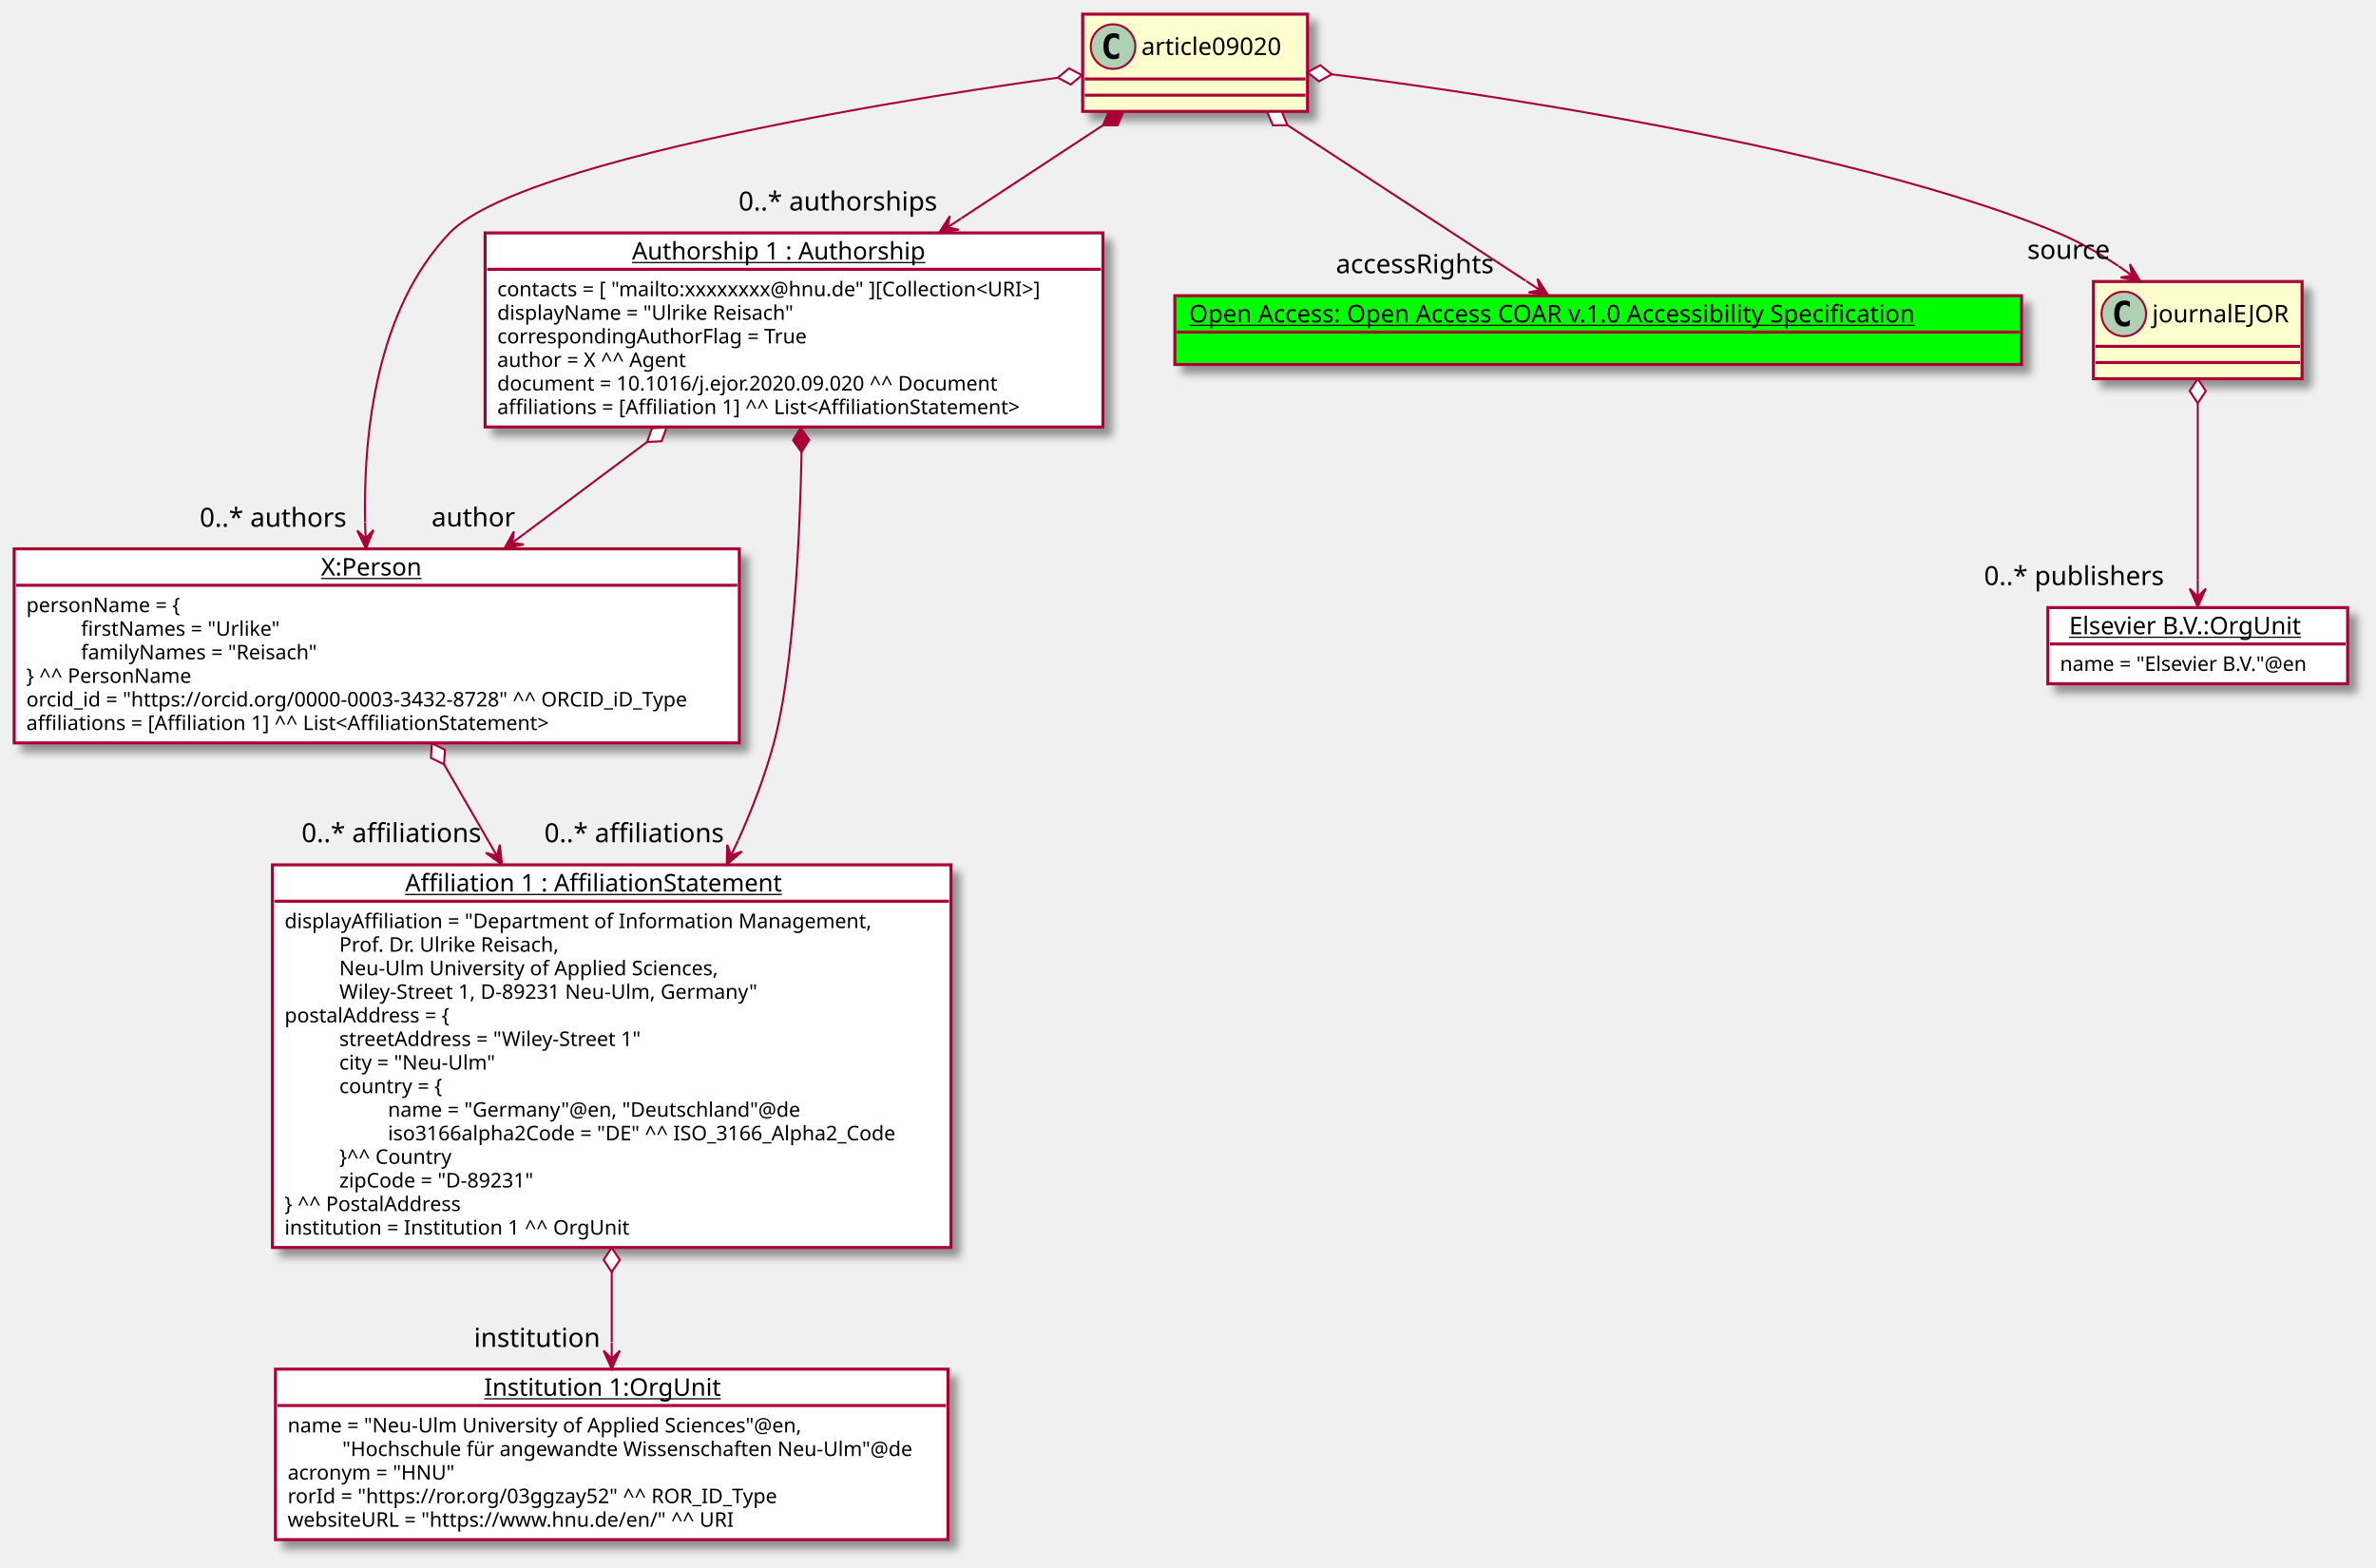
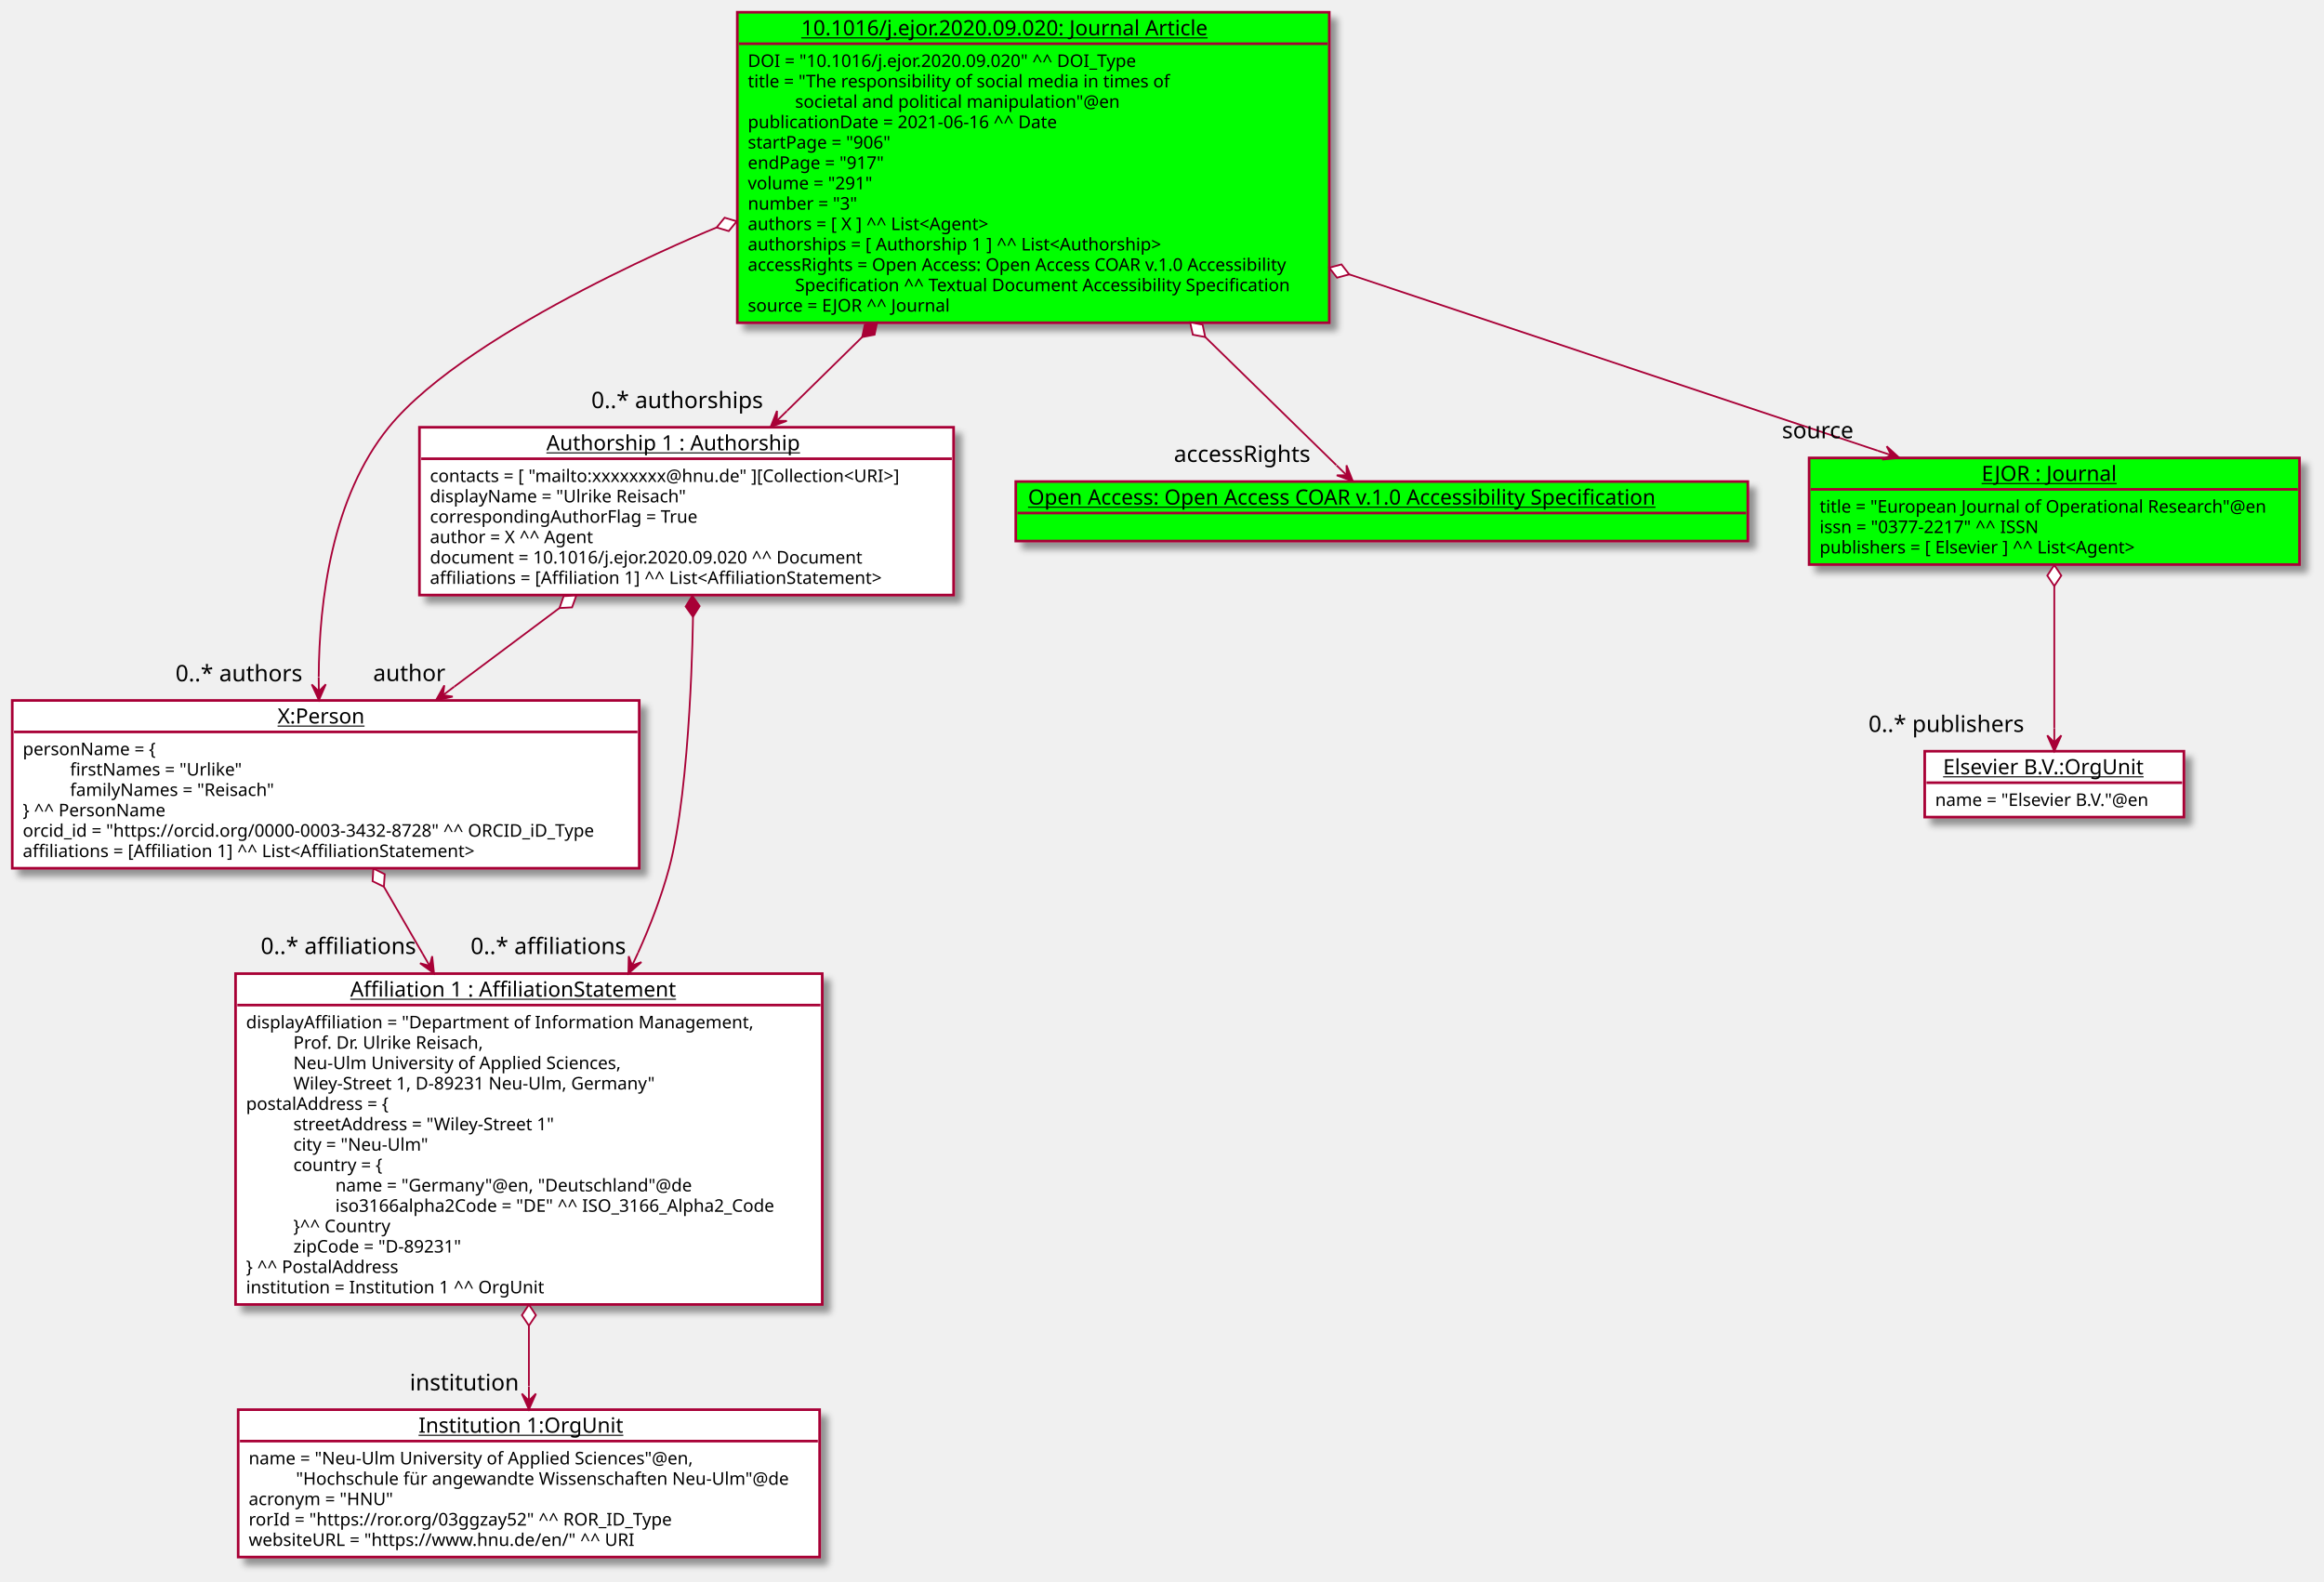
- <svg xmlns="http://www.w3.org/2000/svg" contentScriptType="application/ecmascript" contentStyleType="text/css" height="774px" preserveAspectRatio="none" style="width:1173px;height:774px;background:#FFFFFF;" version="1.1" viewBox="0 0 1173 774" width="1173px" zoomAndPan="magnify">
+ <svg xmlns="http://www.w3.org/2000/svg" contentScriptType="application/ecmascript" contentStyleType="text/css" height="903px" preserveAspectRatio="none" style="width:1327px;height:903px;background:#FFFFFF;" version="1.1" viewBox="0 0 1327 903" width="1327px" zoomAndPan="magnify">
  <defs>
-     <filter height="300%" id="fj29o0f2bhein" width="300%" x="-1" y="-1">
+     <filter height="300%" id="f1xwmpif5nn7z0" width="300%" x="-1" y="-1">
      <feGaussianBlur result="blurOut" stdDeviation="2.0" />
      <feColorMatrix in="blurOut" result="blurOut2" type="matrix" values="0 0 0 0 0 0 0 0 0 0 0 0 0 0 0 0 0 0 .4 0" />
      <feOffset dx="4.0" dy="4.0" in="blurOut2" result="blurOut3" />
      <feBlend in="SourceGraphic" in2="blurOut3" mode="normal" />
    </filter>
  </defs>
  <g>
-     <rect fill="#FFFFFF" filter="url(#fj29o0f2bhein)" height="95.812" style="stroke:#A80036;stroke-width:1.5;" width="358" x="7" y="271" />
-     <text fill="#000000" font-family="sans-serif" font-size="12" lengthAdjust="spacing" text-decoration="underline" textLength="55" x="158.5" y="284.139">X:Person</text>
-     <line style="stroke:#A80036;stroke-width:1.5;" x1="8" x2="364" y1="288.969" y2="288.969" />
-     <text fill="#000000" font-family="sans-serif" font-size="10" lengthAdjust="spacing" textLength="83" x="13" y="302.251">personName = {</text>
-     <text fill="#000000" font-family="sans-serif" font-size="10" lengthAdjust="spacing" textLength="105" x="40" y="313.892">firstNames = "Urlike"</text>
-     <text fill="#000000" font-family="sans-serif" font-size="10" lengthAdjust="spacing" textLength="126" x="40" y="325.532">familyNames = "Reisach"</text>
-     <text fill="#000000" font-family="sans-serif" font-size="10" lengthAdjust="spacing" textLength="92" x="13" y="337.173">} ^^ PersonName</text>
-     <text fill="#000000" font-family="sans-serif" font-size="10" lengthAdjust="spacing" textLength="346" x="13" y="348.813">orcid_id = "https://orcid.org/0000-0003-3432-8728" ^^ ORCID_iD_Type</text>
-     <text fill="#000000" font-family="sans-serif" font-size="10" lengthAdjust="spacing" textLength="278" x="13" y="360.454">affiliations = [Affiliation 1] ^^ List&lt;AffiliationStatement&gt;</text>
-     <rect fill="#FFFFFF" filter="url(#fj29o0f2bhein)" height="84.172" style="stroke:#A80036;stroke-width:1.5;" width="332" x="136" y="676" />
-     <text fill="#000000" font-family="sans-serif" font-size="12" lengthAdjust="spacing" text-decoration="underline" textLength="126" x="239" y="689.139">Institution 1:OrgUnit</text>
-     <line style="stroke:#A80036;stroke-width:1.5;" x1="137" x2="467" y1="693.969" y2="693.969" />
-     <text fill="#000000" font-family="sans-serif" font-size="10" lengthAdjust="spacing" textLength="270" x="142" y="707.251">name = "Neu-Ulm University of Applied Sciences"@en,</text>
-     <text fill="#000000" font-family="sans-serif" font-size="10" lengthAdjust="spacing" textLength="293" x="169" y="718.892">"Hochschule für angewandte Wissenschaften Neu-Ulm"@de</text>
-     <text fill="#000000" font-family="sans-serif" font-size="10" lengthAdjust="spacing" textLength="91" x="142" y="730.532">acronym = "HNU"</text>
-     <text fill="#000000" font-family="sans-serif" font-size="10" lengthAdjust="spacing" textLength="258" x="142" y="742.173">rorId = "https://ror.org/03ggzay52" ^^ ROR_ID_Type</text>
-     <text fill="#000000" font-family="sans-serif" font-size="10" lengthAdjust="spacing" textLength="234" x="142" y="753.813">websiteURL = "https://www.hnu.de/en/" ^^ URI</text>
-     <rect fill="#FFFFFF" filter="url(#fj29o0f2bhein)" height="37.609" style="stroke:#A80036;stroke-width:1.5;" width="148" x="1011" y="300" />
-     <text fill="#000000" font-family="sans-serif" font-size="12" lengthAdjust="spacing" text-decoration="underline" textLength="127" x="1021.5" y="313.139">Elsevier B.V.:OrgUnit</text>
-     <line style="stroke:#A80036;stroke-width:1.5;" x1="1012" x2="1158" y1="317.969" y2="317.969" />
-     <text fill="#000000" font-family="sans-serif" font-size="10" lengthAdjust="spacing" textLength="136" x="1017" y="331.251">name = "Elsevier B.V."@en</text>
-     <rect fill="#FFFFFF" filter="url(#fj29o0f2bhein)" height="188.938" style="stroke:#A80036;stroke-width:1.5;" width="335" x="134.5" y="427" />
-     <text fill="#000000" font-family="sans-serif" font-size="12" lengthAdjust="spacing" text-decoration="underline" textLength="204" x="200" y="440.139">Affiliation 1 : AffiliationStatement</text>
-     <line style="stroke:#A80036;stroke-width:1.5;" x1="135.5" x2="468.5" y1="444.969" y2="444.969" />
-     <text fill="#000000" font-family="sans-serif" font-size="10" lengthAdjust="spacing" textLength="301" x="140.5" y="458.251">displayAffiliation = "Department of Information Management,</text>
-     <text fill="#000000" font-family="sans-serif" font-size="10" lengthAdjust="spacing" textLength="115" x="167.5" y="469.892">Prof. Dr. Ulrike Reisach,</text>
-     <text fill="#000000" font-family="sans-serif" font-size="10" lengthAdjust="spacing" textLength="195" x="167.5" y="481.532">Neu-Ulm University of Applied Sciences,</text>
-     <text fill="#000000" font-family="sans-serif" font-size="10" lengthAdjust="spacing" textLength="221" x="167.5" y="493.173">Wiley-Street 1, D-89231 Neu-Ulm, Germany"</text>
-     <text fill="#000000" font-family="sans-serif" font-size="10" lengthAdjust="spacing" textLength="88" x="140.5" y="504.813">postalAddress = {</text>
-     <text fill="#000000" font-family="sans-serif" font-size="10" lengthAdjust="spacing" textLength="161" x="167.5" y="516.454">streetAddress = "Wiley-Street 1"</text>
-     <text fill="#000000" font-family="sans-serif" font-size="10" lengthAdjust="spacing" textLength="85" x="167.5" y="528.095">city = "Neu-Ulm"</text>
-     <text fill="#000000" font-family="sans-serif" font-size="10" lengthAdjust="spacing" textLength="57" x="167.5" y="539.735">country = {</text>
-     <text fill="#000000" font-family="sans-serif" font-size="10" lengthAdjust="spacing" textLength="220" x="191.5" y="551.376">name = "Germany"@en, "Deutschland"@de</text>
-     <text fill="#000000" font-family="sans-serif" font-size="10" lengthAdjust="spacing" textLength="272" x="191.5" y="563.017">iso3166alpha2Code = "DE" ^^ ISO_3166_Alpha2_Code</text>
-     <text fill="#000000" font-family="sans-serif" font-size="10" lengthAdjust="spacing" textLength="65" x="167.5" y="574.657">}^^ Country</text>
-     <text fill="#000000" font-family="sans-serif" font-size="10" lengthAdjust="spacing" textLength="105" x="167.5" y="586.298">zipCode = "D-89231"</text>
-     <text fill="#000000" font-family="sans-serif" font-size="10" lengthAdjust="spacing" textLength="97" x="140.5" y="597.938">} ^^ PostalAddress</text>
-     <text fill="#000000" font-family="sans-serif" font-size="10" lengthAdjust="spacing" textLength="178" x="140.5" y="609.579">institution = Institution 1 ^^ OrgUnit</text>
-     <rect fill="#FFFFFF" filter="url(#fj29o0f2bhein)" height="95.812" style="stroke:#A80036;stroke-width:1.5;" width="305" x="239.5" y="115" />
-     <text fill="#000000" font-family="sans-serif" font-size="12" lengthAdjust="spacing" text-decoration="underline" textLength="160" x="312" y="128.139">Authorship 1 : Authorship</text>
-     <line style="stroke:#A80036;stroke-width:1.5;" x1="240.5" x2="543.5" y1="132.969" y2="132.969" />
-     <text fill="#000000" font-family="sans-serif" font-size="10" lengthAdjust="spacing" textLength="293" x="245.5" y="146.251">contacts = [ "mailto:xxxxxxxx@hnu.de" ][Collection&lt;URI&gt;]</text>
-     <text fill="#000000" font-family="sans-serif" font-size="10" lengthAdjust="spacing" textLength="154" x="245.5" y="157.892">displayName = "Ulrike Reisach"</text>
-     <text fill="#000000" font-family="sans-serif" font-size="10" lengthAdjust="spacing" textLength="156" x="245.5" y="169.532">correspondingAuthorFlag = True</text>
-     <text fill="#000000" font-family="sans-serif" font-size="10" lengthAdjust="spacing" textLength="103" x="245.5" y="181.173">author = X ^^ Agent</text>
-     <text fill="#000000" font-family="sans-serif" font-size="10" lengthAdjust="spacing" textLength="264" x="245.5" y="192.814">document = 10.1016/j.ejor.2020.09.020 ^^ Document</text>
-     <text fill="#000000" font-family="sans-serif" font-size="10" lengthAdjust="spacing" textLength="278" x="245.5" y="204.454">affiliations = [Affiliation 1] ^^ List&lt;AffiliationStatement&gt;</text>
-     <rect fill="#00FF00" filter="url(#fj29o0f2bhein)" height="33.969" style="stroke:#A80036;stroke-width:1.5;" width="418" x="580" y="146" />
-     <text fill="#000000" font-family="sans-serif" font-size="12" lengthAdjust="spacing" text-decoration="underline" textLength="404" x="587" y="159.139">Open Access: Open Access COAR v.1.0 Accessibility Specification</text>
-     <line style="stroke:#A80036;stroke-width:1.5;" x1="581" x2="997" y1="163.969" y2="163.969" />
-     <rect fill="#FEFECE" filter="url(#fj29o0f2bhein)" height="48" id="journalEJOR" style="stroke:#A80036;stroke-width:1.5;" width="103" x="1033.5" y="139" />
-     <ellipse cx="1048.5" cy="155" fill="#ADD1B2" rx="11" ry="11" style="stroke:#A80036;stroke-width:1.0;" />
-     <path d="M1051.469,160.641 Q1050.891,160.938 1050.25,161.078 Q1049.609,161.234 1048.906,161.234 Q1046.406,161.234 1045.078,159.594 Q1043.766,157.938 1043.766,154.812 Q1043.766,151.688 1045.078,150.031 Q1046.406,148.375 1048.906,148.375 Q1049.609,148.375 1050.25,148.531 Q1050.906,148.688 1051.469,148.984 L1051.469,151.703 Q1050.844,151.125 1050.25,150.859 Q1049.656,150.578 1049.031,150.578 Q1047.688,150.578 1047,151.656 Q1046.312,152.719 1046.312,154.812 Q1046.312,156.906 1047,157.984 Q1047.688,159.047 1049.031,159.047 Q1049.656,159.047 1050.25,158.781 Q1050.844,158.5 1051.469,157.922 L1051.469,160.641 Z " fill="#000000" />
-     <text fill="#000000" font-family="sans-serif" font-size="12" lengthAdjust="spacing" textLength="71" x="1062.5" y="159.154">journalEJOR</text>
-     <line style="stroke:#A80036;stroke-width:1.5;" x1="1034.5" x2="1135.5" y1="171" y2="171" />
-     <line style="stroke:#A80036;stroke-width:1.5;" x1="1034.5" x2="1135.5" y1="179" y2="179" />
-     <rect fill="#FEFECE" filter="url(#fj29o0f2bhein)" height="48" id="article09020" style="stroke:#A80036;stroke-width:1.5;" width="111" x="534.5" y="7" />
-     <ellipse cx="549.5" cy="23" fill="#ADD1B2" rx="11" ry="11" style="stroke:#A80036;stroke-width:1.0;" />
-     <path d="M552.469,28.641 Q551.891,28.938 551.25,29.078 Q550.609,29.234 549.906,29.234 Q547.406,29.234 546.078,27.594 Q544.766,25.938 544.766,22.812 Q544.766,19.688 546.078,18.031 Q547.406,16.375 549.906,16.375 Q550.609,16.375 551.25,16.531 Q551.906,16.688 552.469,16.984 L552.469,19.703 Q551.844,19.125 551.25,18.859 Q550.656,18.578 550.031,18.578 Q548.688,18.578 548,19.656 Q547.312,20.719 547.312,22.812 Q547.312,24.906 548,25.984 Q548.688,27.047 550.031,27.047 Q550.656,27.047 551.25,26.781 Q551.844,26.5 552.469,25.922 L552.469,28.641 Z " fill="#000000" />
-     <text fill="#000000" font-family="sans-serif" font-size="12" lengthAdjust="spacing" textLength="79" x="563.5" y="27.154">article09020</text>
-     <line style="stroke:#A80036;stroke-width:1.5;" x1="535.5" x2="644.5" y1="39" y2="39" />
-     <line style="stroke:#A80036;stroke-width:1.5;" x1="535.5" x2="644.5" y1="47" y2="47" />
-     <path codeLine="60" d="M319.459,218.225 C319.459,218.225 278.57,248.8 259.38,263.14 " fill="none" id="Aut1-X" style="stroke:#A80036;stroke-width:1.0;" />
-     <polygon fill="#A80036" points="248.9,270.98,258.503,268.795,252.905,267.986,253.713,262.387,248.9,270.98" style="stroke:#A80036;stroke-width:1.0;" />
-     <line style="stroke:#A80036;stroke-width:1.0;" x1="252.905" x2="259.305" y1="267.986" y2="263.195" />
-     <polygon fill="#FFFFFF" points="329.07,211.04,321.869,211.429,319.459,218.225,326.659,217.836,329.07,211.04" style="stroke:#A80036;stroke-width:1.0;" />
-     <text fill="#000000" font-family="sans-serif" font-size="13" lengthAdjust="spacing" textLength="42" x="213.054" y="259.916">author</text>
-     <path codeLine="63" d="M395.689,223.244 C395.689,223.244 394.68,320.24 382,367 C377.64,383.06 371.43,399.36 364.36,415.04 " fill="none" id="Aut1-Aff1" style="stroke:#A80036;stroke-width:1.0;" />
-     <polygon fill="#A80036" points="358.81,426.89,366.25,420.437,360.931,422.362,359.006,417.043,358.81,426.89" style="stroke:#A80036;stroke-width:1.0;" />
-     <line style="stroke:#A80036;stroke-width:1.0;" x1="360.931" x2="364.32" y1="422.362" y2="415.12" />
-     <polygon fill="#A80036" points="395.32,211.25,391.506,217.37,395.689,223.244,399.503,217.124,395.32,211.25" style="stroke:#A80036;stroke-width:1.0;" />
-     <text fill="#000000" font-family="sans-serif" font-size="13" lengthAdjust="spacing" textLength="91" x="268.711" y="415.828">0..* affiliations</text>
-     <path codeLine="67" d="M302,628.05 C302,628.05 302,652.14 302,662.62 " fill="none" id="Aff1-Ins1" style="stroke:#A80036;stroke-width:1.0;" />
-     <polygon fill="#A80036" points="302,675.87,306,666.87,302,670.87,298,666.87,302,675.87" style="stroke:#A80036;stroke-width:1.0;" />
-     <line style="stroke:#A80036;stroke-width:1.0;" x1="302" x2="302" y1="670.87" y2="662.87" />
-     <polygon fill="#FFFFFF" points="302,616.05,298,622.05,302,628.05,306,622.05,302,616.05" style="stroke:#A80036;stroke-width:1.0;" />
-     <text fill="#000000" font-family="sans-serif" font-size="13" lengthAdjust="spacing" textLength="63" x="233.98" y="665.024">institution</text>
-     <path codeLine="70" d="M219.21,377.396 C219.21,377.396 233.9,402.79 241.31,415.6 " fill="none" id="X-Aff1" style="stroke:#A80036;stroke-width:1.0;" />
-     <polygon fill="#A80036" points="247.82,426.86,246.769,417.067,245.313,422.534,239.847,421.078,247.82,426.86" style="stroke:#A80036;stroke-width:1.0;" />
-     <line style="stroke:#A80036;stroke-width:1.0;" x1="245.313" x2="241.315" y1="422.534" y2="415.61" />
-     <polygon fill="#FFFFFF" points="213.2,367.01,212.743,374.207,219.21,377.396,219.667,370.2,213.2,367.01" style="stroke:#A80036;stroke-width:1.0;" />
-     <text fill="#000000" font-family="sans-serif" font-size="13" lengthAdjust="spacing" textLength="91" x="148.877" y="415.795">0..* affiliations</text>
-     <path codeLine="31" d="M1085,199.06 C1085,199.06 1085,261.56 1085,286.55 " fill="none" id="journalEJOR-Elsevier" style="stroke:#A80036;stroke-width:1.0;" />
-     <polygon fill="#A80036" points="1085,299.62,1089,290.62,1085,294.62,1081,290.62,1085,299.62" style="stroke:#A80036;stroke-width:1.0;" />
-     <line style="stroke:#A80036;stroke-width:1.0;" x1="1085" x2="1085" y1="294.62" y2="286.62" />
-     <polygon fill="#FFFFFF" points="1085,187.06,1081,193.06,1085,199.06,1089,193.06,1085,187.06" style="stroke:#A80036;stroke-width:1.0;" />
-     <text fill="#000000" font-family="sans-serif" font-size="13" lengthAdjust="spacing" textLength="92" x="979.487" y="288.868">0..* publishers</text>
-     <path codeLine="34" d="M657.463,36.706 C657.463,36.706 896.23,65.04 1016,115 C1026.18,119.24 1036.4,125.12 1045.74,131.27 " fill="none" id="article09020-journalEJOR" style="stroke:#A80036;stroke-width:1.0;" />
-     <polygon fill="#A80036" points="1056.63,138.84,1051.521,130.42,1052.524,135.987,1046.957,136.99,1056.63,138.84" style="stroke:#A80036;stroke-width:1.0;" />
-     <line style="stroke:#A80036;stroke-width:1.0;" x1="1052.524" x2="1045.955" y1="135.987" y2="131.425" />
-     <polygon fill="#FFFFFF" points="645.51,35.65,651.135,40.162,657.463,36.706,651.839,32.193,645.51,35.65" style="stroke:#A80036;stroke-width:1.0;" />
-     <text fill="#000000" font-family="sans-serif" font-size="13" lengthAdjust="spacing" textLength="43" x="1000.851" y="127.811">source</text>
-     <path codeLine="37" d="M635.625,61.805 C635.625,61.805 720.56,117.29 753.16,138.58 " fill="none" id="article09020-OpenAccess" style="stroke:#A80036;stroke-width:1.0;" />
-     <polygon fill="#A80036" points="764.4,145.93,759.054,137.658,760.215,143.195,754.678,144.355,764.4,145.93" style="stroke:#A80036;stroke-width:1.0;" />
-     <line style="stroke:#A80036;stroke-width:1.0;" x1="760.215" x2="753.52" y1="143.195" y2="138.82" />
-     <polygon fill="#FFFFFF" points="625.58,55.24,628.414,61.871,635.625,61.805,632.791,55.174,625.58,55.24" style="stroke:#A80036;stroke-width:1.0;" />
-     <text fill="#000000" font-family="sans-serif" font-size="13" lengthAdjust="spacing" textLength="83" x="659.504" y="134.885">accessRights</text>
-     <path codeLine="40" d="M544.565,61.82 C544.565,61.82 498.13,92.32 474.63,107.75 " fill="none" id="article09020-Aut1" style="stroke:#A80036;stroke-width:1.0;" />
-     <polygon fill="#A80036" points="463.59,115,473.31,113.41,467.771,112.258,468.923,106.72,463.59,115" style="stroke:#A80036;stroke-width:1.0;" />
-     <line style="stroke:#A80036;stroke-width:1.0;" x1="467.771" x2="474.455" y1="112.258" y2="107.865" />
-     <polygon fill="#A80036" points="554.6,55.24,547.389,55.185,544.565,61.82,551.776,61.875,554.6,55.24" style="stroke:#A80036;stroke-width:1.0;" />
-     <text fill="#000000" font-family="sans-serif" font-size="13" lengthAdjust="spacing" textLength="102" x="364.614" y="103.939">0..* authorships</text>
-     <path codeLine="43" d="M522.228,38.389 C522.228,38.389 262.45,72.63 222,115 C186.2,152.5 179.38,212.56 180.22,257.64 " fill="none" id="article09020-X" style="stroke:#A80036;stroke-width:1.0;" />
-     <polygon fill="#A80036" points="180.68,270.81,184.361,261.675,180.504,265.813,176.366,261.956,180.68,270.81" style="stroke:#A80036;stroke-width:1.0;" />
-     <line style="stroke:#A80036;stroke-width:1.0;" x1="180.504" x2="180.225" y1="265.813" y2="257.82" />
-     <polygon fill="#FFFFFF" points="534.16,37.11,527.768,33.772,522.228,38.389,528.62,41.727,534.16,37.11" style="stroke:#A80036;stroke-width:1.0;" />
-     <text fill="#000000" font-family="sans-serif" font-size="13" lengthAdjust="spacing" textLength="76" x="98.588" y="260.068">0..* authors</text>
+     <rect fill="#FFFFFF" filter="url(#f1xwmpif5nn7z0)" height="95.812" style="stroke:#A80036;stroke-width:1.5;" width="358" x="7" y="400" />
+     <text fill="#000000" font-family="sans-serif" font-size="12" lengthAdjust="spacing" text-decoration="underline" textLength="55" x="158.5" y="413.139">X:Person</text>
+     <line style="stroke:#A80036;stroke-width:1.5;" x1="8" x2="364" y1="417.969" y2="417.969" />
+     <text fill="#000000" font-family="sans-serif" font-size="10" lengthAdjust="spacing" textLength="83" x="13" y="431.251">personName = {</text>
+     <text fill="#000000" font-family="sans-serif" font-size="10" lengthAdjust="spacing" textLength="105" x="40" y="442.892">firstNames = "Urlike"</text>
+     <text fill="#000000" font-family="sans-serif" font-size="10" lengthAdjust="spacing" textLength="126" x="40" y="454.532">familyNames = "Reisach"</text>
+     <text fill="#000000" font-family="sans-serif" font-size="10" lengthAdjust="spacing" textLength="92" x="13" y="466.173">} ^^ PersonName</text>
+     <text fill="#000000" font-family="sans-serif" font-size="10" lengthAdjust="spacing" textLength="346" x="13" y="477.813">orcid_id = "https://orcid.org/0000-0003-3432-8728" ^^ ORCID_iD_Type</text>
+     <text fill="#000000" font-family="sans-serif" font-size="10" lengthAdjust="spacing" textLength="278" x="13" y="489.454">affiliations = [Affiliation 1] ^^ List&lt;AffiliationStatement&gt;</text>
+     <rect fill="#FFFFFF" filter="url(#f1xwmpif5nn7z0)" height="84.172" style="stroke:#A80036;stroke-width:1.5;" width="332" x="136" y="805" />
+     <text fill="#000000" font-family="sans-serif" font-size="12" lengthAdjust="spacing" text-decoration="underline" textLength="126" x="239" y="818.139">Institution 1:OrgUnit</text>
+     <line style="stroke:#A80036;stroke-width:1.5;" x1="137" x2="467" y1="822.969" y2="822.969" />
+     <text fill="#000000" font-family="sans-serif" font-size="10" lengthAdjust="spacing" textLength="270" x="142" y="836.251">name = "Neu-Ulm University of Applied Sciences"@en,</text>
+     <text fill="#000000" font-family="sans-serif" font-size="10" lengthAdjust="spacing" textLength="293" x="169" y="847.892">"Hochschule für angewandte Wissenschaften Neu-Ulm"@de</text>
+     <text fill="#000000" font-family="sans-serif" font-size="10" lengthAdjust="spacing" textLength="91" x="142" y="859.532">acronym = "HNU"</text>
+     <text fill="#000000" font-family="sans-serif" font-size="10" lengthAdjust="spacing" textLength="258" x="142" y="871.173">rorId = "https://ror.org/03ggzay52" ^^ ROR_ID_Type</text>
+     <text fill="#000000" font-family="sans-serif" font-size="10" lengthAdjust="spacing" textLength="234" x="142" y="882.813">websiteURL = "https://www.hnu.de/en/" ^^ URI</text>
+     <rect fill="#FFFFFF" filter="url(#f1xwmpif5nn7z0)" height="37.609" style="stroke:#A80036;stroke-width:1.5;" width="148" x="1099" y="429" />
+     <text fill="#000000" font-family="sans-serif" font-size="12" lengthAdjust="spacing" text-decoration="underline" textLength="127" x="1109.5" y="442.139">Elsevier B.V.:OrgUnit</text>
+     <line style="stroke:#A80036;stroke-width:1.5;" x1="1100" x2="1246" y1="446.969" y2="446.969" />
+     <text fill="#000000" font-family="sans-serif" font-size="10" lengthAdjust="spacing" textLength="136" x="1105" y="460.251">name = "Elsevier B.V."@en</text>
+     <rect fill="#FFFFFF" filter="url(#f1xwmpif5nn7z0)" height="188.938" style="stroke:#A80036;stroke-width:1.5;" width="335" x="134.5" y="556" />
+     <text fill="#000000" font-family="sans-serif" font-size="12" lengthAdjust="spacing" text-decoration="underline" textLength="204" x="200" y="569.139">Affiliation 1 : AffiliationStatement</text>
+     <line style="stroke:#A80036;stroke-width:1.5;" x1="135.5" x2="468.5" y1="573.969" y2="573.969" />
+     <text fill="#000000" font-family="sans-serif" font-size="10" lengthAdjust="spacing" textLength="301" x="140.5" y="587.251">displayAffiliation = "Department of Information Management,</text>
+     <text fill="#000000" font-family="sans-serif" font-size="10" lengthAdjust="spacing" textLength="115" x="167.5" y="598.892">Prof. Dr. Ulrike Reisach,</text>
+     <text fill="#000000" font-family="sans-serif" font-size="10" lengthAdjust="spacing" textLength="195" x="167.5" y="610.532">Neu-Ulm University of Applied Sciences,</text>
+     <text fill="#000000" font-family="sans-serif" font-size="10" lengthAdjust="spacing" textLength="221" x="167.5" y="622.173">Wiley-Street 1, D-89231 Neu-Ulm, Germany"</text>
+     <text fill="#000000" font-family="sans-serif" font-size="10" lengthAdjust="spacing" textLength="88" x="140.5" y="633.813">postalAddress = {</text>
+     <text fill="#000000" font-family="sans-serif" font-size="10" lengthAdjust="spacing" textLength="161" x="167.5" y="645.454">streetAddress = "Wiley-Street 1"</text>
+     <text fill="#000000" font-family="sans-serif" font-size="10" lengthAdjust="spacing" textLength="85" x="167.5" y="657.095">city = "Neu-Ulm"</text>
+     <text fill="#000000" font-family="sans-serif" font-size="10" lengthAdjust="spacing" textLength="57" x="167.5" y="668.735">country = {</text>
+     <text fill="#000000" font-family="sans-serif" font-size="10" lengthAdjust="spacing" textLength="220" x="191.5" y="680.376">name = "Germany"@en, "Deutschland"@de</text>
+     <text fill="#000000" font-family="sans-serif" font-size="10" lengthAdjust="spacing" textLength="272" x="191.5" y="692.017">iso3166alpha2Code = "DE" ^^ ISO_3166_Alpha2_Code</text>
+     <text fill="#000000" font-family="sans-serif" font-size="10" lengthAdjust="spacing" textLength="65" x="167.5" y="703.657">}^^ Country</text>
+     <text fill="#000000" font-family="sans-serif" font-size="10" lengthAdjust="spacing" textLength="105" x="167.5" y="715.298">zipCode = "D-89231"</text>
+     <text fill="#000000" font-family="sans-serif" font-size="10" lengthAdjust="spacing" textLength="97" x="140.5" y="726.938">} ^^ PostalAddress</text>
+     <text fill="#000000" font-family="sans-serif" font-size="10" lengthAdjust="spacing" textLength="178" x="140.5" y="738.579">institution = Institution 1 ^^ OrgUnit</text>
+     <rect fill="#FFFFFF" filter="url(#f1xwmpif5nn7z0)" height="95.812" style="stroke:#A80036;stroke-width:1.5;" width="305" x="239.5" y="244" />
+     <text fill="#000000" font-family="sans-serif" font-size="12" lengthAdjust="spacing" text-decoration="underline" textLength="160" x="312" y="257.139">Authorship 1 : Authorship</text>
+     <line style="stroke:#A80036;stroke-width:1.5;" x1="240.5" x2="543.5" y1="261.969" y2="261.969" />
+     <text fill="#000000" font-family="sans-serif" font-size="10" lengthAdjust="spacing" textLength="293" x="245.5" y="275.251">contacts = [ "mailto:xxxxxxxx@hnu.de" ][Collection&lt;URI&gt;]</text>
+     <text fill="#000000" font-family="sans-serif" font-size="10" lengthAdjust="spacing" textLength="154" x="245.5" y="286.892">displayName = "Ulrike Reisach"</text>
+     <text fill="#000000" font-family="sans-serif" font-size="10" lengthAdjust="spacing" textLength="156" x="245.5" y="298.532">correspondingAuthorFlag = True</text>
+     <text fill="#000000" font-family="sans-serif" font-size="10" lengthAdjust="spacing" textLength="103" x="245.5" y="310.173">author = X ^^ Agent</text>
+     <text fill="#000000" font-family="sans-serif" font-size="10" lengthAdjust="spacing" textLength="264" x="245.5" y="321.813">document = 10.1016/j.ejor.2020.09.020 ^^ Document</text>
+     <text fill="#000000" font-family="sans-serif" font-size="10" lengthAdjust="spacing" textLength="278" x="245.5" y="333.454">affiliations = [Affiliation 1] ^^ List&lt;AffiliationStatement&gt;</text>
+     <rect fill="#00FF00" filter="url(#f1xwmpif5nn7z0)" height="33.969" style="stroke:#A80036;stroke-width:1.5;" width="418" x="580" y="275" />
+     <text fill="#000000" font-family="sans-serif" font-size="12" lengthAdjust="spacing" text-decoration="underline" textLength="404" x="587" y="288.139">Open Access: Open Access COAR v.1.0 Accessibility Specification</text>
+     <line style="stroke:#A80036;stroke-width:1.5;" x1="581" x2="997" y1="292.969" y2="292.969" />
+     <rect fill="#00FF00" filter="url(#f1xwmpif5nn7z0)" height="60.891" style="stroke:#A80036;stroke-width:1.5;" width="280" x="1033" y="261.5" />
+     <text fill="#000000" font-family="sans-serif" font-size="12" lengthAdjust="spacing" text-decoration="underline" textLength="83" x="1131.5" y="274.639">EJOR : Journal</text>
+     <line style="stroke:#A80036;stroke-width:1.5;" x1="1034" x2="1312" y1="279.469" y2="279.469" />
+     <text fill="#000000" font-family="sans-serif" font-size="10" lengthAdjust="spacing" textLength="268" x="1039" y="292.751">title = "European Journal of Operational Research"@en</text>
+     <text fill="#000000" font-family="sans-serif" font-size="10" lengthAdjust="spacing" textLength="141" x="1039" y="304.392">issn = "0377-2217" ^^ ISSN</text>
+     <text fill="#000000" font-family="sans-serif" font-size="10" lengthAdjust="spacing" textLength="198" x="1039" y="316.032">publishers = [ Elsevier ] ^^ List&lt;Agent&gt;</text>
+     <rect fill="#00FF00" filter="url(#f1xwmpif5nn7z0)" height="177.297" style="stroke:#A80036;stroke-width:1.5;" width="338" x="421" y="7" />
+     <text fill="#000000" font-family="sans-serif" font-size="12" lengthAdjust="spacing" text-decoration="underline" textLength="265" x="457.5" y="20.139">10.1016/j.ejor.2020.09.020: Journal Article</text>
+     <line style="stroke:#A80036;stroke-width:1.5;" x1="422" x2="758" y1="24.969" y2="24.969" />
+     <text fill="#000000" font-family="sans-serif" font-size="10" lengthAdjust="spacing" textLength="240" x="427" y="38.251">DOI = "10.1016/j.ejor.2020.09.020" ^^ DOI_Type</text>
+     <text fill="#000000" font-family="sans-serif" font-size="10" lengthAdjust="spacing" textLength="248" x="427" y="49.892">title = "The responsibility of social media in times of</text>
+     <text fill="#000000" font-family="sans-serif" font-size="10" lengthAdjust="spacing" textLength="188" x="454" y="61.532">societal and political manipulation"@en</text>
+     <text fill="#000000" font-family="sans-serif" font-size="10" lengthAdjust="spacing" textLength="191" x="427" y="73.173">publicationDate = 2021-06-16 ^^ Date</text>
+     <text fill="#000000" font-family="sans-serif" font-size="10" lengthAdjust="spacing" textLength="90" x="427" y="84.814">startPage = "906"</text>
+     <text fill="#000000" font-family="sans-serif" font-size="10" lengthAdjust="spacing" textLength="85" x="427" y="96.454">endPage = "917"</text>
+     <text fill="#000000" font-family="sans-serif" font-size="10" lengthAdjust="spacing" textLength="78" x="427" y="108.095">volume = "291"</text>
+     <text fill="#000000" font-family="sans-serif" font-size="10" lengthAdjust="spacing" textLength="68" x="427" y="119.735">number = "3"</text>
+     <text fill="#000000" font-family="sans-serif" font-size="10" lengthAdjust="spacing" textLength="155" x="427" y="131.376">authors = [ X ] ^^ List&lt;Agent&gt;</text>
+     <text fill="#000000" font-family="sans-serif" font-size="10" lengthAdjust="spacing" textLength="252" x="427" y="143.017">authorships = [ Authorship 1 ] ^^ List&lt;Authorship&gt;</text>
+     <text fill="#000000" font-family="sans-serif" font-size="10" lengthAdjust="spacing" textLength="326" x="427" y="154.657">accessRights = Open Access: Open Access COAR v.1.0 Accessibility</text>
+     <text fill="#000000" font-family="sans-serif" font-size="10" lengthAdjust="spacing" textLength="296" x="454" y="166.298">Specification ^^ Textual Document Accessibility Specification</text>
+     <text fill="#000000" font-family="sans-serif" font-size="10" lengthAdjust="spacing" textLength="126" x="427" y="177.939">source = EJOR ^^ Journal</text>
+     <path codeLine="60" d="M319.459,347.225 C319.459,347.225 278.57,377.8 259.38,392.14 " fill="none" id="Aut1-X" style="stroke:#A80036;stroke-width:1.0;" />
+     <polygon fill="#A80036" points="248.9,399.98,258.503,397.795,252.905,396.986,253.713,391.387,248.9,399.98" style="stroke:#A80036;stroke-width:1.0;" />
+     <line style="stroke:#A80036;stroke-width:1.0;" x1="252.905" x2="259.305" y1="396.986" y2="392.195" />
+     <polygon fill="#FFFFFF" points="329.07,340.04,321.869,340.429,319.459,347.225,326.659,346.836,329.07,340.04" style="stroke:#A80036;stroke-width:1.0;" />
+     <text fill="#000000" font-family="sans-serif" font-size="13" lengthAdjust="spacing" textLength="42" x="213.054" y="388.916">author</text>
+     <path codeLine="63" d="M395.689,352.244 C395.689,352.244 394.68,449.24 382,496 C377.64,512.06 371.43,528.36 364.36,544.04 " fill="none" id="Aut1-Aff1" style="stroke:#A80036;stroke-width:1.0;" />
+     <polygon fill="#A80036" points="358.81,555.89,366.25,549.437,360.931,551.362,359.006,546.043,358.81,555.89" style="stroke:#A80036;stroke-width:1.0;" />
+     <line style="stroke:#A80036;stroke-width:1.0;" x1="360.931" x2="364.32" y1="551.362" y2="544.12" />
+     <polygon fill="#A80036" points="395.32,340.25,391.506,346.37,395.689,352.244,399.503,346.124,395.32,340.25" style="stroke:#A80036;stroke-width:1.0;" />
+     <text fill="#000000" font-family="sans-serif" font-size="13" lengthAdjust="spacing" textLength="91" x="268.711" y="544.828">0..* affiliations</text>
+     <path codeLine="67" d="M302,757.05 C302,757.05 302,781.14 302,791.62 " fill="none" id="Aff1-Ins1" style="stroke:#A80036;stroke-width:1.0;" />
+     <polygon fill="#A80036" points="302,804.87,306,795.87,302,799.87,298,795.87,302,804.87" style="stroke:#A80036;stroke-width:1.0;" />
+     <line style="stroke:#A80036;stroke-width:1.0;" x1="302" x2="302" y1="799.87" y2="791.87" />
+     <polygon fill="#FFFFFF" points="302,745.05,298,751.05,302,757.05,306,751.05,302,745.05" style="stroke:#A80036;stroke-width:1.0;" />
+     <text fill="#000000" font-family="sans-serif" font-size="13" lengthAdjust="spacing" textLength="63" x="233.98" y="794.024">institution</text>
+     <path codeLine="70" d="M219.21,506.396 C219.21,506.396 233.9,531.79 241.31,544.6 " fill="none" id="X-Aff1" style="stroke:#A80036;stroke-width:1.0;" />
+     <polygon fill="#A80036" points="247.82,555.86,246.769,546.067,245.313,551.534,239.847,550.078,247.82,555.86" style="stroke:#A80036;stroke-width:1.0;" />
+     <line style="stroke:#A80036;stroke-width:1.0;" x1="245.313" x2="241.315" y1="551.534" y2="544.61" />
+     <polygon fill="#FFFFFF" points="213.2,496.01,212.743,503.207,219.21,506.396,219.667,499.2,213.2,496.01" style="stroke:#A80036;stroke-width:1.0;" />
+     <text fill="#000000" font-family="sans-serif" font-size="13" lengthAdjust="spacing" textLength="91" x="148.877" y="544.795">0..* affiliations</text>
+     <path codeLine="30" d="M1173,334.69 C1173,334.69 1173,392.95 1173,415.9 " fill="none" id="journalEJOR-Elsevier" style="stroke:#A80036;stroke-width:1.0;" />
+     <polygon fill="#A80036" points="1173,428.96,1177,419.96,1173,423.96,1169,419.96,1173,428.96" style="stroke:#A80036;stroke-width:1.0;" />
+     <line style="stroke:#A80036;stroke-width:1.0;" x1="1173" x2="1173" y1="423.96" y2="415.96" />
+     <polygon fill="#FFFFFF" points="1173,322.69,1169,328.69,1173,334.69,1177,328.69,1173,322.69" style="stroke:#A80036;stroke-width:1.0;" />
+     <text fill="#000000" font-family="sans-serif" font-size="13" lengthAdjust="spacing" textLength="92" x="1066.912" y="417.979">0..* publishers</text>
+     <path codeLine="32" d="M770.403,156.689 C770.403,156.689 989.59,229.81 1072.15,257.35 " fill="none" id="article09020-journalEJOR" style="stroke:#A80036;stroke-width:1.0;" />
+     <polygon fill="#A80036" points="1084.57,261.5,1077.299,254.857,1079.827,259.917,1074.767,262.445,1084.57,261.5" style="stroke:#A80036;stroke-width:1.0;" />
+     <line style="stroke:#A80036;stroke-width:1.0;" x1="1079.827" x2="1072.24" y1="259.917" y2="257.385" />
+     <polygon fill="#FFFFFF" points="759.02,152.89,763.445,158.584,770.403,156.689,765.978,150.995,759.02,152.89" style="stroke:#A80036;stroke-width:1.0;" />
+     <text fill="#000000" font-family="sans-serif" font-size="13" lengthAdjust="spacing" textLength="43" x="1017.523" y="250.281">source</text>
+     <path codeLine="34" d="M688.184,192.466 C688.184,192.466 743.86,246.88 763.01,265.6 " fill="none" id="article09020-OpenAccess" style="stroke:#A80036;stroke-width:1.0;" />
+     <polygon fill="#A80036" points="772.5,274.87,768.858,265.719,768.923,271.376,763.267,271.442,772.5,274.87" style="stroke:#A80036;stroke-width:1.0;" />
+     <line style="stroke:#A80036;stroke-width:1.0;" x1="768.923" x2="763.2" y1="271.376" y2="265.785" />
+     <polygon fill="#FFFFFF" points="679.6,184.08,681.096,191.134,688.184,192.466,686.687,185.412,679.6,184.08" style="stroke:#A80036;stroke-width:1.0;" />
+     <text fill="#000000" font-family="sans-serif" font-size="13" lengthAdjust="spacing" textLength="83" x="670.288" y="263.805">accessRights</text>
+     <path codeLine="36" d="M492.293,192.493 C492.293,192.493 462.66,221.59 449.44,234.58 " fill="none" id="article09020-Aut1" style="stroke:#A80036;stroke-width:1.0;" />
+     <polygon fill="#A80036" points="440.04,243.8,449.262,240.343,443.606,240.295,443.654,234.638,440.04,243.8" style="stroke:#A80036;stroke-width:1.0;" />
+     <line style="stroke:#A80036;stroke-width:1.0;" x1="443.606" x2="449.32" y1="240.295" y2="234.695" />
+     <polygon fill="#A80036" points="500.85,184.08,493.767,185.434,492.293,192.493,499.375,191.139,500.85,184.08" style="stroke:#A80036;stroke-width:1.0;" />
+     <text fill="#000000" font-family="sans-serif" font-size="13" lengthAdjust="spacing" textLength="102" x="337.624" y="233.057">0..* authorships</text>
+     <path codeLine="38" d="M409.198,129.901 C409.198,129.901 268.39,186.93 222,244 C189.67,283.77 182.25,342.56 181.98,386.65 " fill="none" id="article09020-X" style="stroke:#A80036;stroke-width:1.0;" />
+     <polygon fill="#A80036" points="182.1,399.82,186.011,390.781,182.051,394.82,178.011,390.86,182.1,399.82" style="stroke:#A80036;stroke-width:1.0;" />
+     <line style="stroke:#A80036;stroke-width:1.0;" x1="182.051" x2="181.98" y1="394.82" y2="386.825" />
+     <polygon fill="#FFFFFF" points="420.67,126.38,413.76,124.316,409.198,129.901,416.108,131.964,420.67,126.38" style="stroke:#A80036;stroke-width:1.0;" />
+     <text fill="#000000" font-family="sans-serif" font-size="13" lengthAdjust="spacing" textLength="76" x="100.208" y="389.079">0..* authors</text>
  </g>
</svg>
